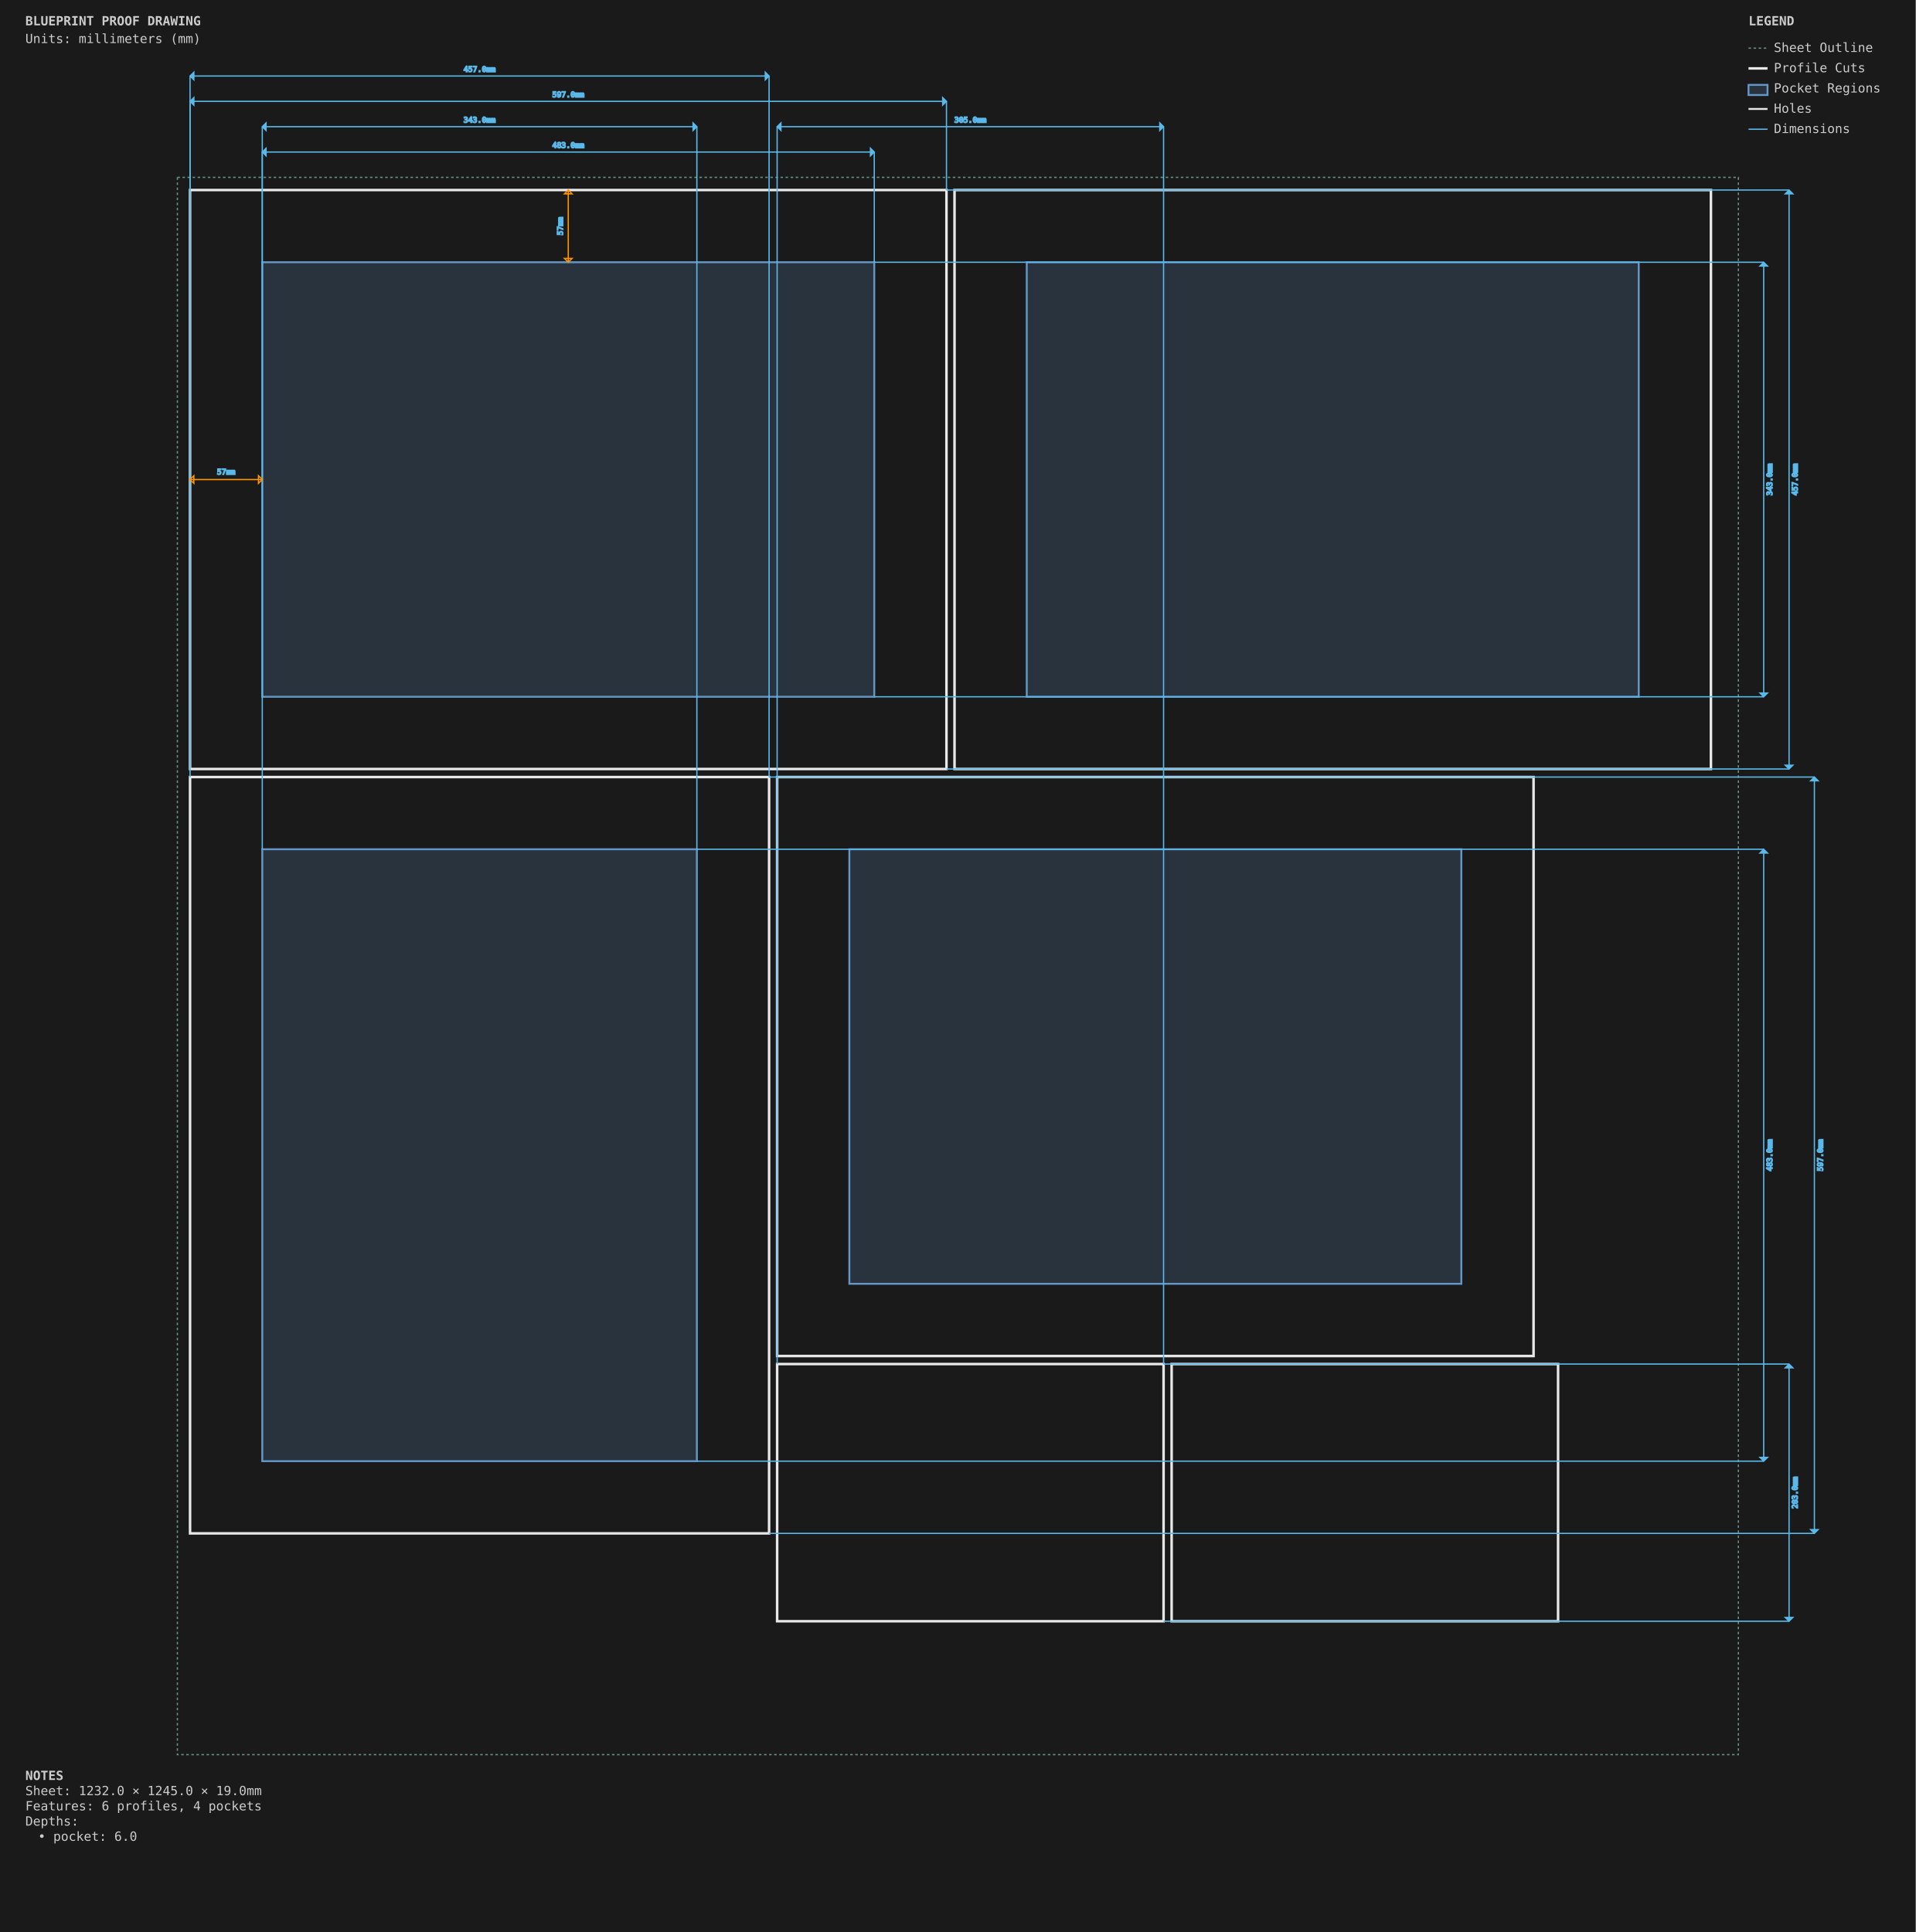
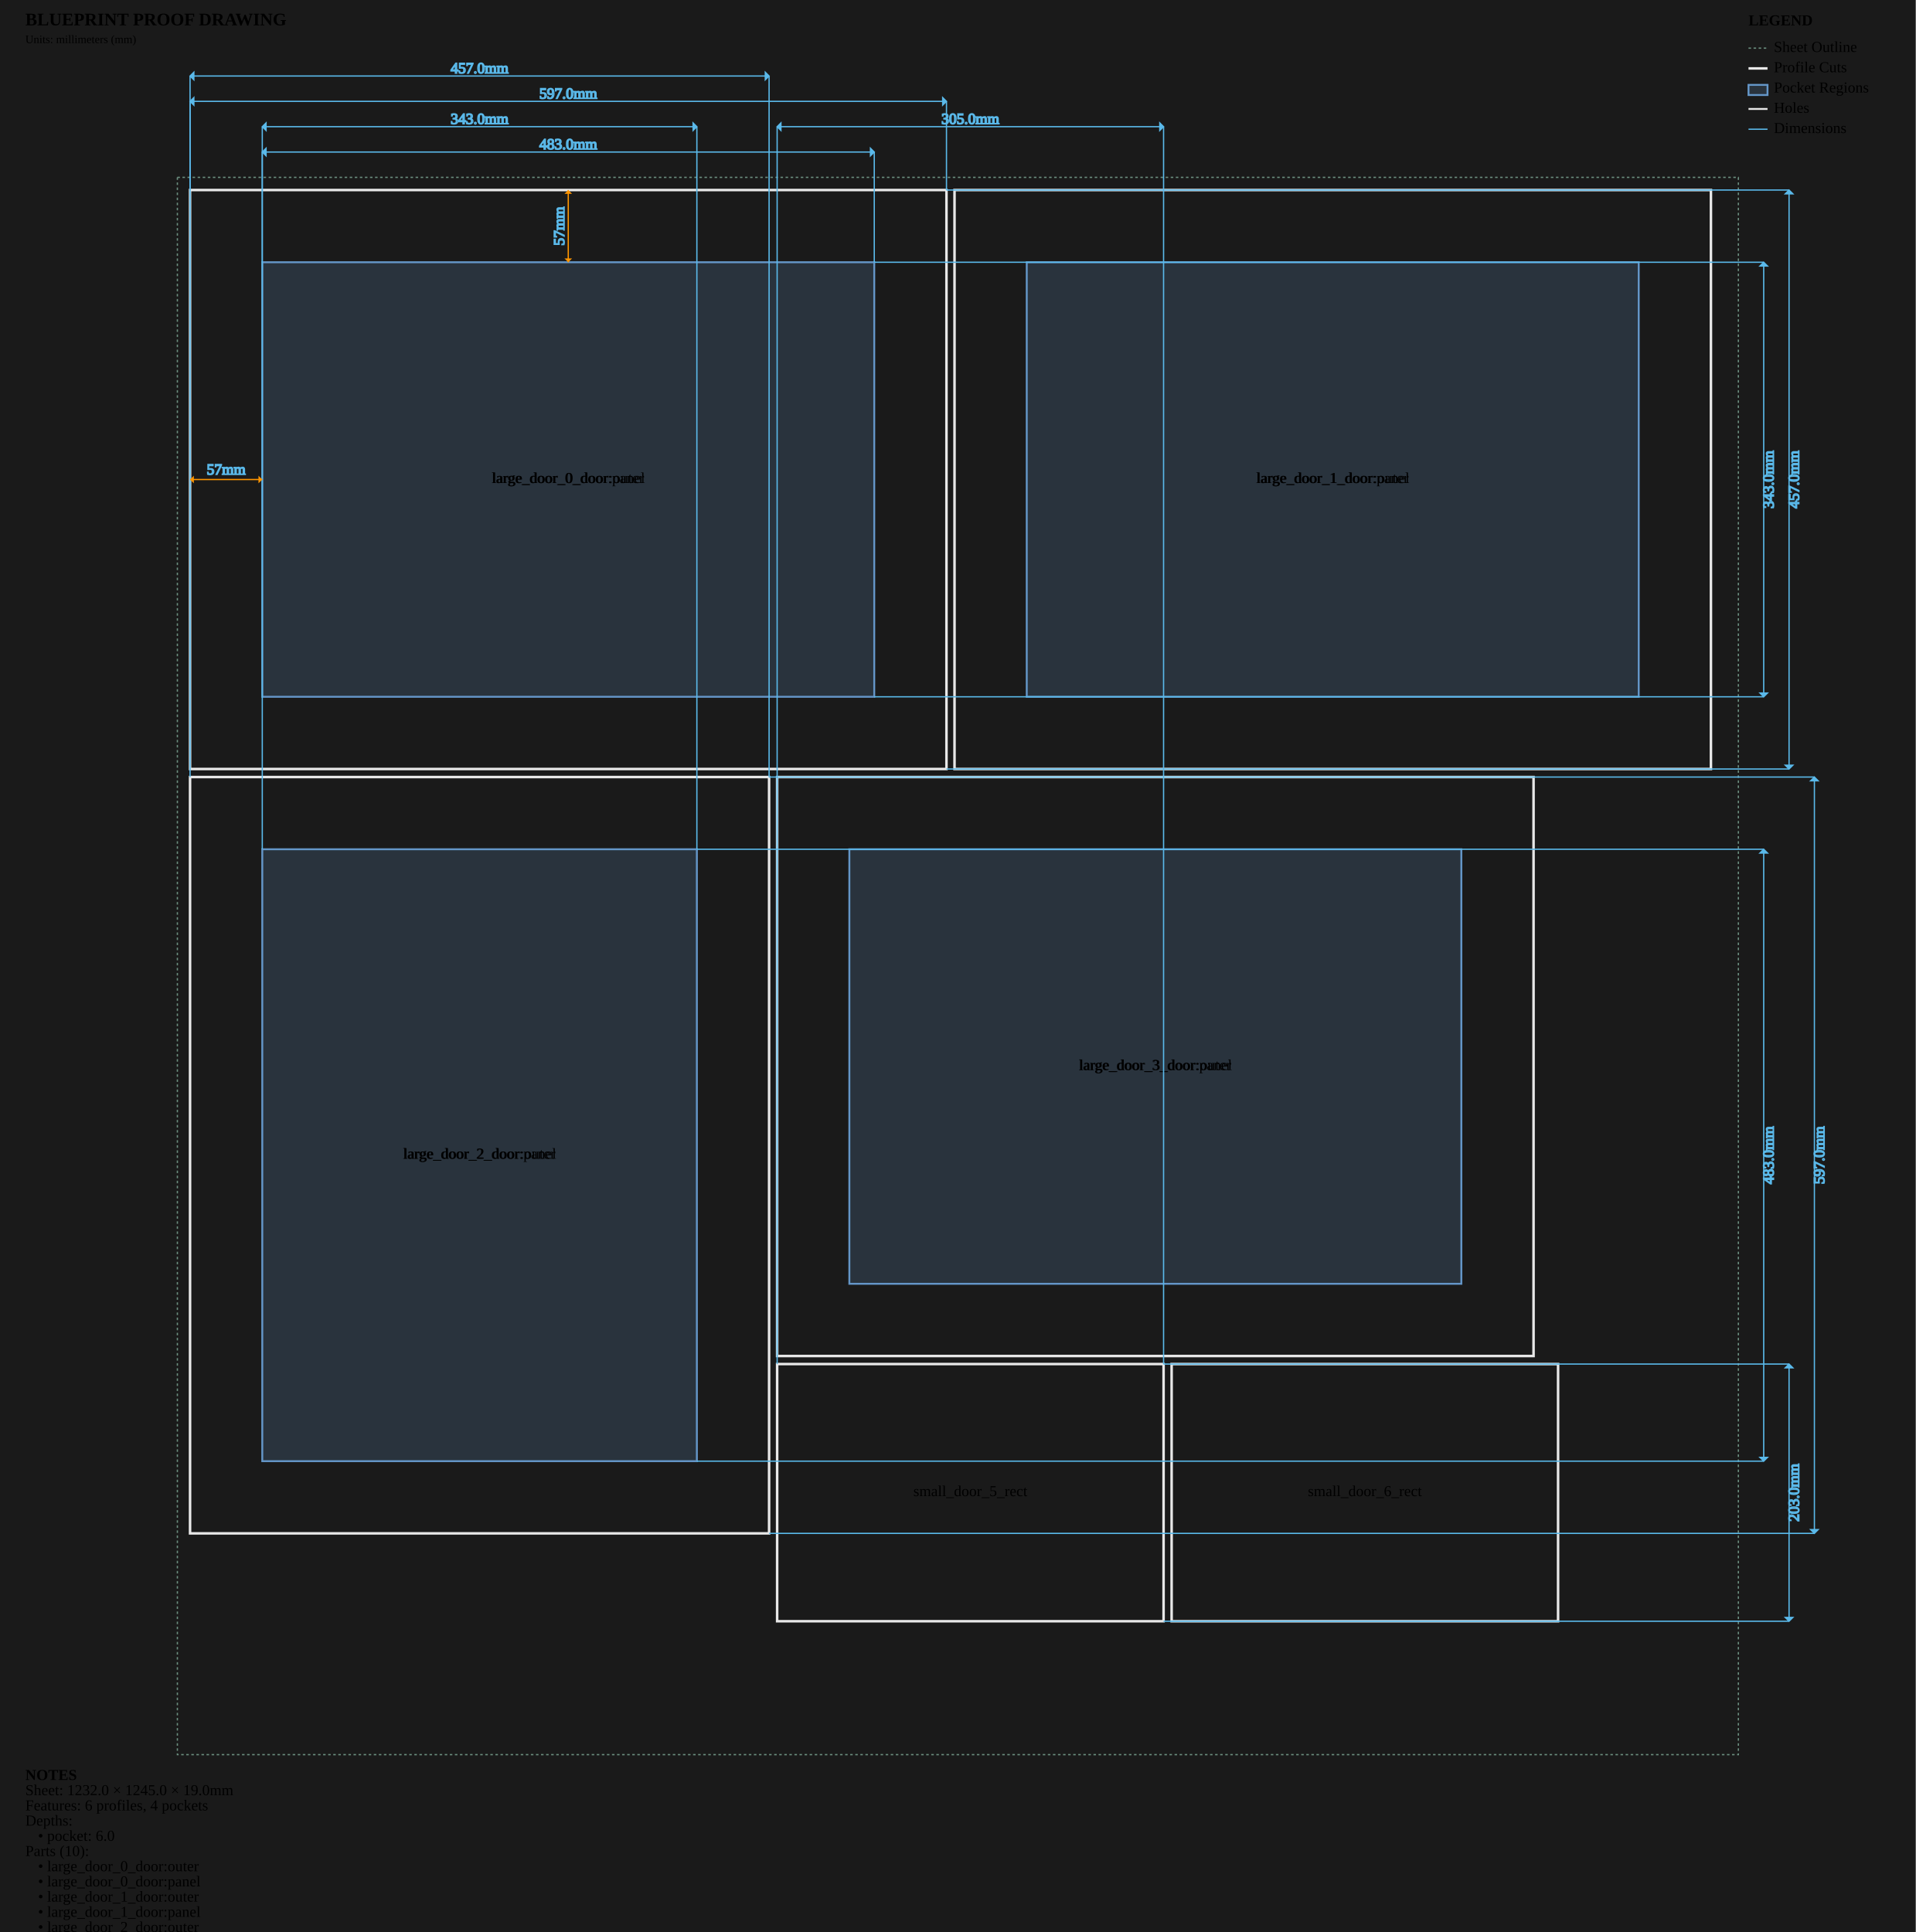
<svg xmlns="http://www.w3.org/2000/svg" viewBox="0 0 1512.0 1525.0" width="1512.0mm" height="1525.0mm">
  <style>
        .sheet-outline { stroke: #6b8e7f; stroke-width: 1; fill: none; stroke-dasharray: 2,2; }
        .profile-cuts { stroke: #e8e8e8; stroke-width: 2; fill: none; }
        .pocket-regions { stroke: #6496c8; stroke-width: 1.5; fill: #6496c8; fill-opacity: 0.2; }
        .holes { stroke: #e8e8e8; stroke-width: 1.5; fill: none; }
        .engrave-paths { stroke: #888888; stroke-width: 1; fill: none; stroke-dasharray: 4,4; }
        .construction { stroke: #6b8e7f; stroke-width: 0.5; fill: none; stroke-dasharray: 2,2; }
        .dimensions { stroke: #5ab9ea; stroke-width: 1; fill: none; }
-         .dimension-text { fill: #888888; font-family: monospace; font-size: 6px; }
+         .dimension-text { fill:
        .gap-dimensions { stroke: #ff9500; stroke-width: 1; fill: none; }
-         .gap-text { fill: #888888; font-family: monospace; font-size: 6px; }
+         .gap-text { fill:
        .notes { fill: #cccccc; font-family: monospace; font-size: 10px; }
        .legend { fill: #cccccc; font-family: monospace; font-size: 10px; }
+         .part-label { fill: #ffcc00; font-family: monospace; font-size: 8px; font-weight: bold; }
    </style>
  <rect x="0" y="0" width="1512.0" height="1525.0" fill="#1a1a1a" />
  <g id="SHEET_OUTLINE" class="sheet-outline">
    <rect x="140" y="140" width="1232.0" height="1245.0" />
  </g>
  <g id="PROFILE_CUTS" class="profile-cuts">
    <rect x="150.0" y="150.0" width="597.0" height="457.0" />
    <rect x="753.35" y="150.0" width="597.0" height="457.0" />
    <rect x="150.0" y="613.35" width="457.0" height="597.0" />
    <rect x="613.35" y="613.35" width="597.0" height="457.0" />
    <rect x="613.35" y="1076.7" width="305.0" height="203.0" />
    <rect x="924.7" y="1076.7" width="305.0" height="203.0" />
  </g>
  <g id="POCKET_REGIONS" class="pocket-regions">
    <rect x="207.0" y="207.0" width="483.0" height="343.0" />
    <rect x="810.35" y="207.0" width="483.0" height="343.0" />
    <rect x="207.0" y="670.35" width="343.0" height="483.0" />
    <rect x="670.35" y="670.35" width="483.0" height="343.0" />
  </g>
  <g id="ENGRAVE_PATHS" class="engrave-paths" />
  <g id="HOLES" class="holes" />
+   <g id="LABELS" class="labels">
+     <text x="448.5" y="378.5" class="part-label" text-anchor="middle" dominant-baseline="middle">large_door_0_door:outer</text>
+     <text x="448.5" y="378.5" class="part-label" text-anchor="middle" dominant-baseline="middle">large_door_0_door:panel</text>
+     <text x="1051.85" y="378.5" class="part-label" text-anchor="middle" dominant-baseline="middle">large_door_1_door:outer</text>
+     <text x="1051.85" y="378.5" class="part-label" text-anchor="middle" dominant-baseline="middle">large_door_1_door:panel</text>
+     <text x="378.5" y="911.85" class="part-label" text-anchor="middle" dominant-baseline="middle">large_door_2_door:outer</text>
+     <text x="378.5" y="911.85" class="part-label" text-anchor="middle" dominant-baseline="middle">large_door_2_door:panel</text>
+     <text x="911.85" y="841.85" class="part-label" text-anchor="middle" dominant-baseline="middle">large_door_3_door:outer</text>
+     <text x="911.85" y="841.85" class="part-label" text-anchor="middle" dominant-baseline="middle">large_door_3_door:panel</text>
+     <text x="765.85" y="1178.2" class="part-label" text-anchor="middle" dominant-baseline="middle">small_door_5_rect</text>
+     <text x="1077.2" y="1178.2" class="part-label" text-anchor="middle" dominant-baseline="middle">small_door_6_rect</text>
+   </g>
  <g id="CONSTRUCTION" class="construction" />
  <g id="DIMENSIONS" class="dimensions">
    <line x1="207.0" y1="207.0" x2="207.0" y2="120.0" stroke="#5ab9ea" stroke-width="1" />
    <line x1="690.0" y1="207.0" x2="690.0" y2="120.0" stroke="#5ab9ea" stroke-width="1" />
    <line x1="207.0" y1="120.0" x2="690.0" y2="120.0" stroke="#5ab9ea" stroke-width="1" />
    <polygon points="207.0,120.0 210.0,117.0 210.0,123.0" fill="#5ab9ea" />
    <polygon points="690.0,120.0 687.0,117.0 687.0,123.0" fill="#5ab9ea" />
    <text x="448.5" y="115.0" class="dimension-text" text-anchor="middle" dominant-baseline="middle">483.0mm</text>
    <line x1="690.0" y1="207.0" x2="1392.0" y2="207.0" stroke="#5ab9ea" stroke-width="1" />
    <line x1="690.0" y1="550.0" x2="1392.0" y2="550.0" stroke="#5ab9ea" stroke-width="1" />
    <line x1="1392.0" y1="207.0" x2="1392.0" y2="550.0" stroke="#5ab9ea" stroke-width="1" />
    <polygon points="1392.0,207.0 1389.0,210.0 1395.0,210.0" fill="#5ab9ea" />
    <polygon points="1392.0,550.0 1389.0,547.0 1395.0,547.0" fill="#5ab9ea" />
    <text x="1397.0" y="378.5" class="dimension-text" text-anchor="middle" dominant-baseline="middle" transform="rotate(-90 1397.0 378.5)">343.0mm</text>
    <line x1="207.0" y1="670.35" x2="207.0" y2="100.0" stroke="#5ab9ea" stroke-width="1" />
    <line x1="550.0" y1="670.35" x2="550.0" y2="100.0" stroke="#5ab9ea" stroke-width="1" />
    <line x1="207.0" y1="100.0" x2="550.0" y2="100.0" stroke="#5ab9ea" stroke-width="1" />
    <polygon points="207.0,100.0 210.0,97.0 210.0,103.0" fill="#5ab9ea" />
    <polygon points="550.0,100.0 547.0,97.0 547.0,103.0" fill="#5ab9ea" />
    <text x="378.5" y="95.0" class="dimension-text" text-anchor="middle" dominant-baseline="middle">343.0mm</text>
    <line x1="550.0" y1="670.35" x2="1392.0" y2="670.35" stroke="#5ab9ea" stroke-width="1" />
    <line x1="550.0" y1="1153.35" x2="1392.0" y2="1153.35" stroke="#5ab9ea" stroke-width="1" />
    <line x1="1392.0" y1="670.35" x2="1392.0" y2="1153.35" stroke="#5ab9ea" stroke-width="1" />
    <polygon points="1392.0,670.35 1389.0,673.35 1395.0,673.35" fill="#5ab9ea" />
    <polygon points="1392.0,1153.35 1389.0,1150.35 1395.0,1150.35" fill="#5ab9ea" />
    <text x="1397.0" y="911.85" class="dimension-text" text-anchor="middle" dominant-baseline="middle" transform="rotate(-90 1397.0 911.85)">483.0mm</text>
    <line x1="150.0" y1="150.0" x2="150.0" y2="80.0" stroke="#5ab9ea" stroke-width="1" />
    <line x1="747.0" y1="150.0" x2="747.0" y2="80.0" stroke="#5ab9ea" stroke-width="1" />
    <line x1="150.0" y1="80.0" x2="747.0" y2="80.0" stroke="#5ab9ea" stroke-width="1" />
    <polygon points="150.0,80.0 153.0,77.0 153.0,83.0" fill="#5ab9ea" />
    <polygon points="747.0,80.0 744.0,77.0 744.0,83.0" fill="#5ab9ea" />
    <text x="448.5" y="75.0" class="dimension-text" text-anchor="middle" dominant-baseline="middle">597.0mm</text>
    <line x1="747.0" y1="150.0" x2="1412.0" y2="150.0" stroke="#5ab9ea" stroke-width="1" />
    <line x1="747.0" y1="607.0" x2="1412.0" y2="607.0" stroke="#5ab9ea" stroke-width="1" />
    <line x1="1412.0" y1="150.0" x2="1412.0" y2="607.0" stroke="#5ab9ea" stroke-width="1" />
    <polygon points="1412.0,150.0 1409.0,153.0 1415.0,153.0" fill="#5ab9ea" />
    <polygon points="1412.0,607.0 1409.0,604.0 1415.0,604.0" fill="#5ab9ea" />
    <text x="1417.0" y="378.5" class="dimension-text" text-anchor="middle" dominant-baseline="middle" transform="rotate(-90 1417.0 378.5)">457.0mm</text>
    <line x1="150.0" y1="613.35" x2="150.0" y2="60.0" stroke="#5ab9ea" stroke-width="1" />
    <line x1="607.0" y1="613.35" x2="607.0" y2="60.0" stroke="#5ab9ea" stroke-width="1" />
    <line x1="150.0" y1="60.0" x2="607.0" y2="60.0" stroke="#5ab9ea" stroke-width="1" />
    <polygon points="150.0,60.0 153.0,57.0 153.0,63.0" fill="#5ab9ea" />
    <polygon points="607.0,60.0 604.0,57.0 604.0,63.0" fill="#5ab9ea" />
    <text x="378.5" y="55.0" class="dimension-text" text-anchor="middle" dominant-baseline="middle">457.0mm</text>
    <line x1="607.0" y1="613.35" x2="1432.0" y2="613.35" stroke="#5ab9ea" stroke-width="1" />
    <line x1="607.0" y1="1210.35" x2="1432.0" y2="1210.35" stroke="#5ab9ea" stroke-width="1" />
    <line x1="1432.0" y1="613.35" x2="1432.0" y2="1210.35" stroke="#5ab9ea" stroke-width="1" />
    <polygon points="1432.0,613.35 1429.0,616.35 1435.0,616.35" fill="#5ab9ea" />
    <polygon points="1432.0,1210.35 1429.0,1207.35 1435.0,1207.35" fill="#5ab9ea" />
    <text x="1437.0" y="911.85" class="dimension-text" text-anchor="middle" dominant-baseline="middle" transform="rotate(-90 1437.0 911.85)">597.0mm</text>
    <line x1="613.35" y1="1076.7" x2="613.35" y2="100.0" stroke="#5ab9ea" stroke-width="1" />
    <line x1="918.35" y1="1076.7" x2="918.35" y2="100.0" stroke="#5ab9ea" stroke-width="1" />
    <line x1="613.35" y1="100.0" x2="918.35" y2="100.0" stroke="#5ab9ea" stroke-width="1" />
    <polygon points="613.35,100.0 616.35,97.0 616.35,103.0" fill="#5ab9ea" />
    <polygon points="918.35,100.0 915.35,97.0 915.35,103.0" fill="#5ab9ea" />
    <text x="765.85" y="95.0" class="dimension-text" text-anchor="middle" dominant-baseline="middle">305.0mm</text>
    <line x1="918.35" y1="1076.7" x2="1412.0" y2="1076.7" stroke="#5ab9ea" stroke-width="1" />
    <line x1="918.35" y1="1279.7" x2="1412.0" y2="1279.7" stroke="#5ab9ea" stroke-width="1" />
    <line x1="1412.0" y1="1076.7" x2="1412.0" y2="1279.7" stroke="#5ab9ea" stroke-width="1" />
    <polygon points="1412.0,1076.7 1409.0,1079.7 1415.0,1079.7" fill="#5ab9ea" />
    <polygon points="1412.0,1279.7 1409.0,1276.7 1415.0,1276.7" fill="#5ab9ea" />
    <text x="1417.0" y="1178.2" class="dimension-text" text-anchor="middle" dominant-baseline="middle" transform="rotate(-90 1417.0 1178.2)">203.0mm</text>
    <line x1="150.0" y1="378.5" x2="207.0" y2="378.5" stroke="#ff9500" stroke-width="1" />
    <path d="M 150.0,378.5 L 153.0,375.5 L 153.0,381.5 Z" class="gap-dimensions" stroke="none" fill="#ff9500" />
    <path d="M 207.0,378.5 L 204.0,375.5 L 204.0,381.5 Z" class="gap-dimensions" stroke="none" fill="#ff9500" />
    <text x="178.5" y="374.5" class="gap-text" text-anchor="middle">57mm</text>
    <line x1="448.5" y1="150.0" x2="448.5" y2="207.0" stroke="#ff9500" stroke-width="1" />
    <path d="M 448.5,150.0 L 445.5,153.0 L 451.5,153.0 Z" class="gap-dimensions" stroke="none" fill="#ff9500" />
    <path d="M 448.5,207.0 L 445.5,204.0 L 451.5,204.0 Z" class="gap-dimensions" stroke="none" fill="#ff9500" />
    <text x="442.5" y="178.5" class="gap-text" text-anchor="middle" dominant-baseline="middle" transform="rotate(-90 442.5 178.5)">57mm</text>
  </g>
  <g id="NOTES" class="notes">
    <text x="20" y="1405.0" class="notes" font-weight="bold">NOTES</text>
    <text x="20" y="1417.0" class="notes">Sheet: 1232.0 × 1245.0 × 19.0mm</text>
    <text x="20" y="1429.0" class="notes">Features: 6 profiles, 4 pockets</text>
    <text x="20" y="1441.0" class="notes">Depths:</text>
    <text x="30" y="1453.0" class="notes">• pocket: 6.0</text>
+     <text x="20" y="1465.0" class="notes">Parts (10):</text>
+     <text x="30" y="1477.0" class="notes">• large_door_0_door:outer</text>
+     <text x="30" y="1489.0" class="notes">• large_door_0_door:panel</text>
+     <text x="30" y="1501.0" class="notes">• large_door_1_door:outer</text>
+     <text x="30" y="1513.0" class="notes">• large_door_1_door:panel</text>
+     <text x="30" y="1525.0" class="notes">• large_door_2_door:outer</text>
+     <text x="30" y="1537.0" class="notes">• large_door_2_door:panel</text>
+     <text x="30" y="1549.0" class="notes">• large_door_3_door:outer</text>
+     <text x="30" y="1561.0" class="notes">• large_door_3_door:panel</text>
+     <text x="30" y="1573.0" class="notes">• small_door_5_rect</text>
+     <text x="30" y="1585.0" class="notes">• small_door_6_rect</text>
  </g>
  <g id="TITLE_BLOCK" class="title-block">
    <text x="20" y="20" class="notes" font-weight="bold" font-size="14px">BLUEPRINT PROOF DRAWING</text>
    <text x="20" y="34" class="notes" font-size="9px">Units: millimeters (mm)</text>
  </g>
  <g id="LEGEND" class="legend">
    <text x="1380.0" y="20" class="legend" font-weight="bold">LEGEND</text>
    <line x1="1380.0" y1="38" x2="1395.0" y2="38" stroke="#6b8e7f" stroke-width="1" stroke-dasharray="2,2" />
    <text x="1400.0" y="41" class="legend">Sheet Outline</text>
    <line x1="1380.0" y1="54" x2="1395.0" y2="54" stroke="#e8e8e8" stroke-width="2" />
    <text x="1400.0" y="57" class="legend">Profile Cuts</text>
    <rect x="1380.0" y="67" width="15.0" height="8" stroke="#6496c8" stroke-width="1.5" fill="#6496c8" fill-opacity="0.2" />
    <text x="1400.0" y="73" class="legend">Pocket Regions</text>
    <line x1="1380.0" y1="86" x2="1395.0" y2="86" stroke="#e8e8e8" stroke-width="1.5" />
    <text x="1400.0" y="89" class="legend">Holes</text>
    <line x1="1380.0" y1="102" x2="1395.0" y2="102" stroke="#5ab9ea" stroke-width="1" />
    <text x="1400.0" y="105" class="legend">Dimensions</text>
  </g>
</svg>
